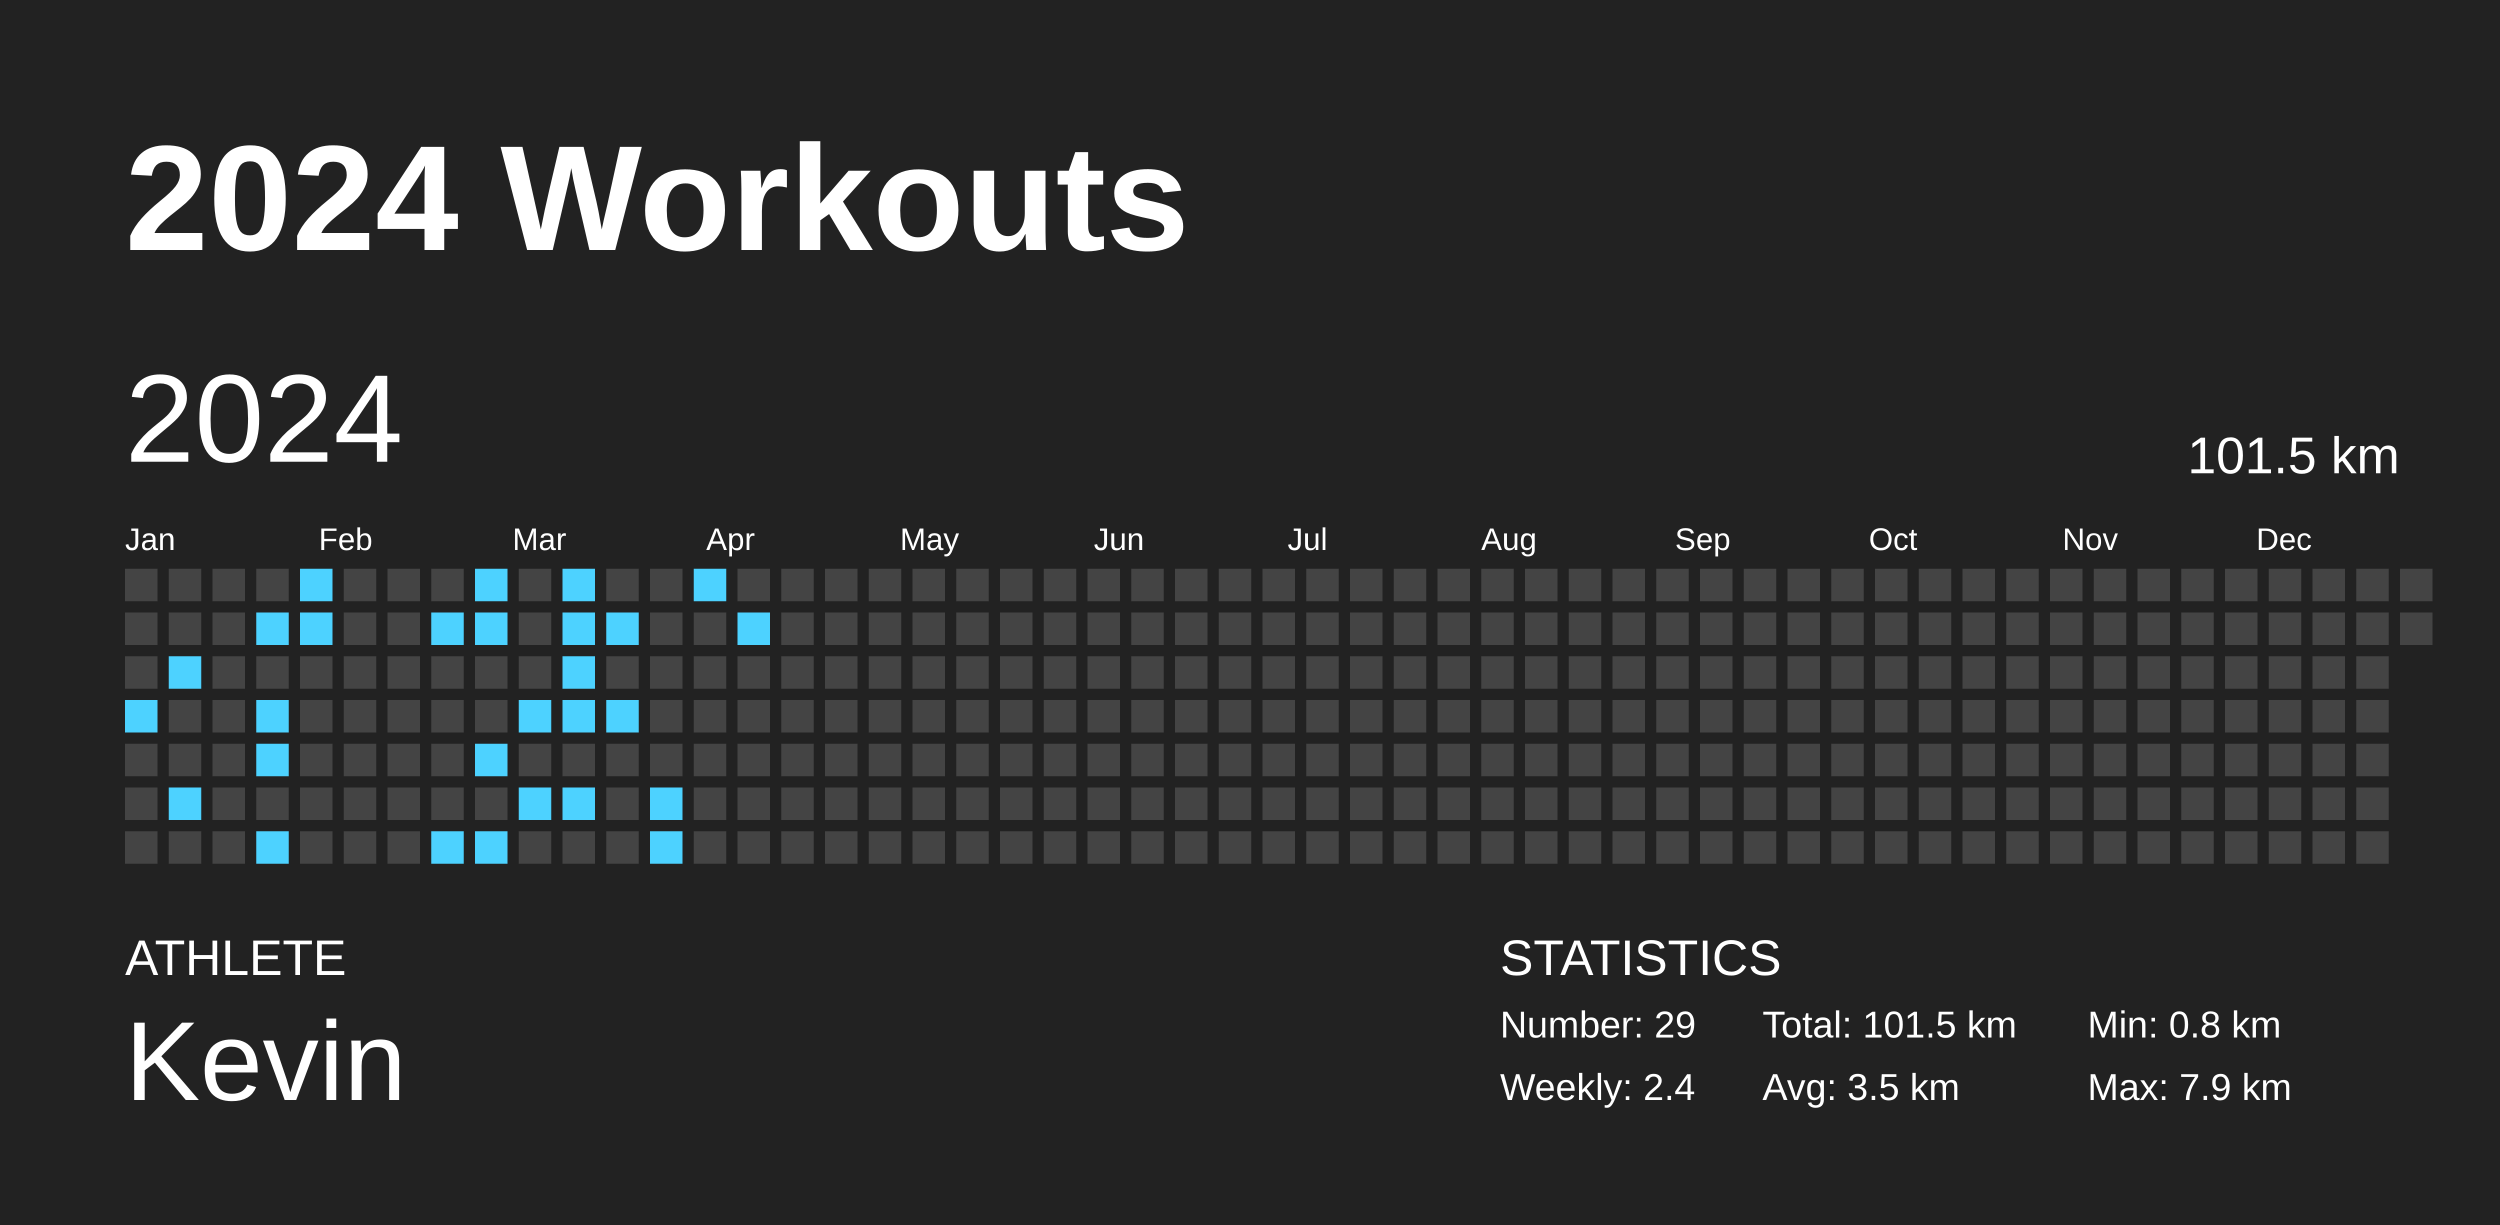
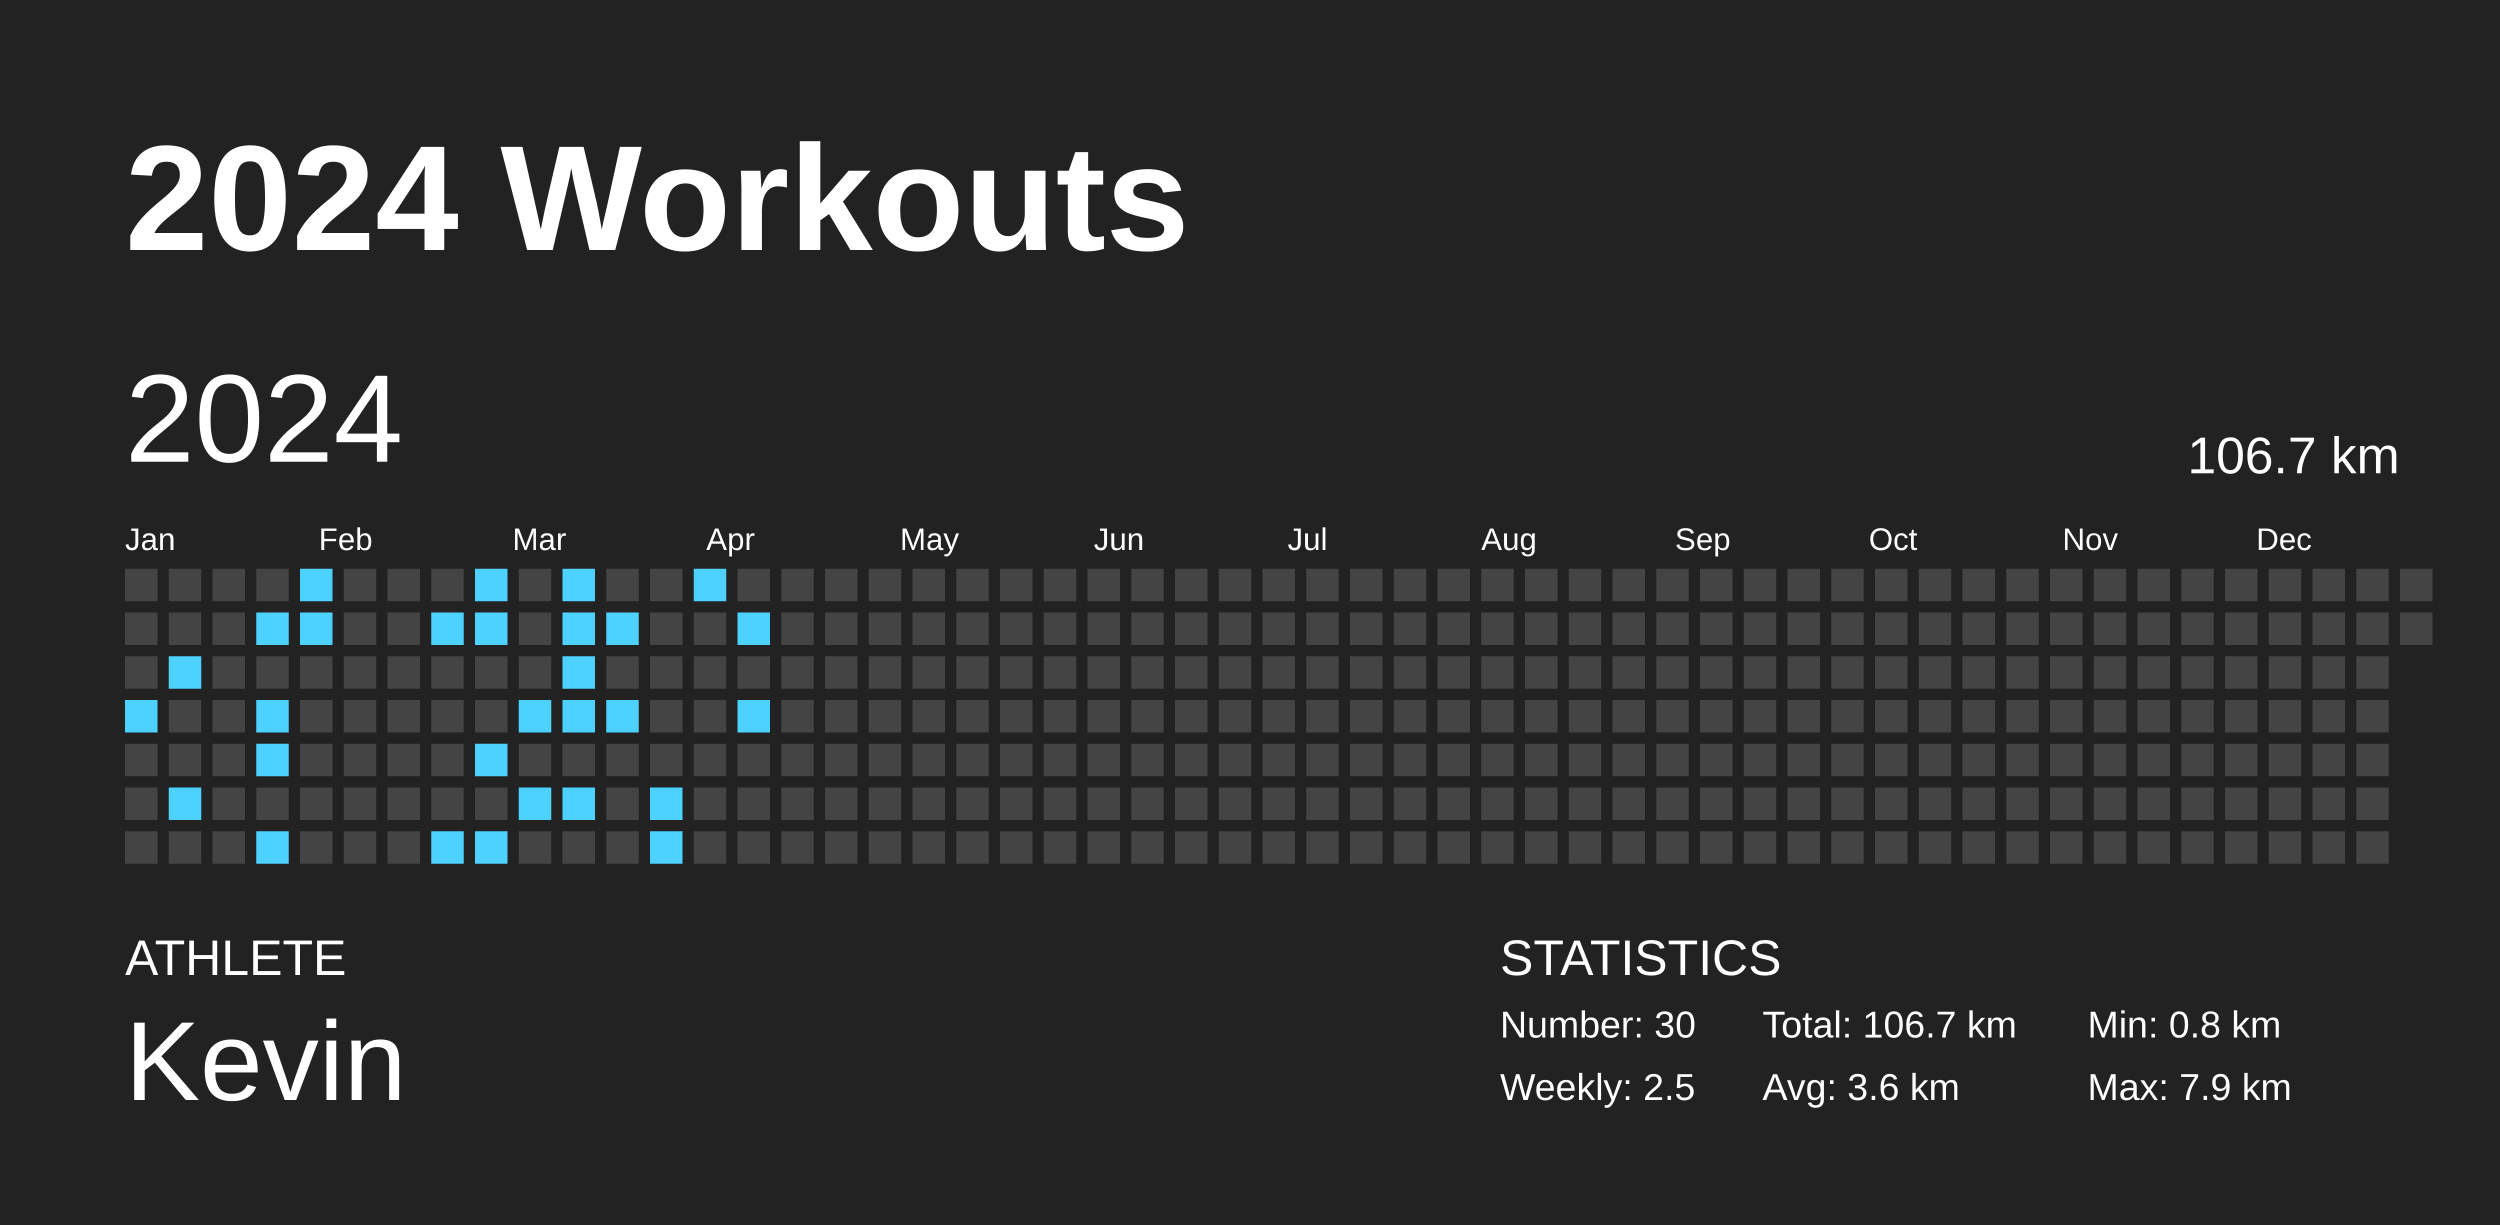
<svg xmlns="http://www.w3.org/2000/svg" baseProfile="full" height="98mm" version="1.1" viewBox="0,0,200,98" width="200mm">
  <defs />
  <rect fill="#222222" height="98" width="200" x="0" y="0" />
  <text fill="#FFFFFF" style="font-size:12px; font-family:Arial; font-weight:bold;" x="10" y="20">2024 Workouts</text>
  <text fill="#FFFFFF" style="font-size:4px; font-family:Arial" x="10" y="78">ATHLETE</text>
  <text fill="#FFFFFF" style="font-size:9px; font-family:Arial" x="10" y="88">Kevin</text>
  <text fill="#FFFFFF" style="font-size:4px; font-family:Arial" x="120" y="78">STATISTICS</text>
-   <text fill="#FFFFFF" style="font-size:3px; font-family:Arial" x="120" y="83">Number: 29</text>
-   <text fill="#FFFFFF" style="font-size:3px; font-family:Arial" x="120" y="88">Weekly: 2.4</text>
-   <text fill="#FFFFFF" style="font-size:3px; font-family:Arial" x="141" y="83">Total: 101.5 km</text>
-   <text fill="#FFFFFF" style="font-size:3px; font-family:Arial" x="141" y="88">Avg: 3.5 km</text>
+   <text fill="#FFFFFF" style="font-size:3px; font-family:Arial" x="120" y="83">Number: 30</text>
+   <text fill="#FFFFFF" style="font-size:3px; font-family:Arial" x="120" y="88">Weekly: 2.5</text>
+   <text fill="#FFFFFF" style="font-size:3px; font-family:Arial" x="141" y="83">Total: 106.7 km</text>
+   <text fill="#FFFFFF" style="font-size:3px; font-family:Arial" x="141" y="88">Avg: 3.6 km</text>
  <text fill="#FFFFFF" style="font-size:3px; font-family:Arial" x="167" y="83">Min: 0.8 km</text>
  <text fill="#FFFFFF" style="font-size:3px; font-family:Arial" x="167" y="88">Max: 7.9 km</text>
  <text dominant-baseline="hanging" fill="#FFFFFF" style="font-size:10.0px; font-family:Arial;" x="10" y="30">2024</text>
-   <text dominant-baseline="hanging" fill="#FFFFFF" style="font-size:4.125px; font-family:Arial;" x="175" y="35">101.5 km</text>
+   <text dominant-baseline="hanging" fill="#FFFFFF" style="font-size:4.125px; font-family:Arial;" x="175" y="35">106.7 km</text>
  <text fill="#FFFFFF" style="font-size:2.5px; font-family:Arial" x="10.0" y="44">Jan</text>
  <text fill="#FFFFFF" style="font-size:2.5px; font-family:Arial" x="25.5" y="44">Feb</text>
  <text fill="#FFFFFF" style="font-size:2.5px; font-family:Arial" x="41.0" y="44">Mar</text>
  <text fill="#FFFFFF" style="font-size:2.5px; font-family:Arial" x="56.5" y="44">Apr</text>
  <text fill="#FFFFFF" style="font-size:2.5px; font-family:Arial" x="72.0" y="44">May</text>
  <text fill="#FFFFFF" style="font-size:2.5px; font-family:Arial" x="87.5" y="44">Jun</text>
  <text fill="#FFFFFF" style="font-size:2.5px; font-family:Arial" x="103.0" y="44">Jul</text>
  <text fill="#FFFFFF" style="font-size:2.5px; font-family:Arial" x="118.5" y="44">Aug</text>
  <text fill="#FFFFFF" style="font-size:2.5px; font-family:Arial" x="134.0" y="44">Sep</text>
  <text fill="#FFFFFF" style="font-size:2.5px; font-family:Arial" x="149.5" y="44">Oct</text>
  <text fill="#FFFFFF" style="font-size:2.5px; font-family:Arial" x="165.0" y="44">Nov</text>
  <text fill="#FFFFFF" style="font-size:2.5px; font-family:Arial" x="180.5" y="44">Dec</text>
  <rect fill="#444444" height="2.6" width="2.6" x="10.0" y="45.5" />
  <rect fill="#444444" height="2.6" width="2.6" x="10.0" y="49.0" />
  <rect fill="#444444" height="2.6" width="2.6" x="10.0" y="52.5" />
  <rect fill="#4dd2ff" height="2.6" width="2.6" x="10.0" y="56.0" />
  <rect fill="#444444" height="2.6" width="2.6" x="10.0" y="59.5" />
  <rect fill="#444444" height="2.6" width="2.6" x="10.0" y="63.0" />
  <rect fill="#444444" height="2.6" width="2.6" x="10.0" y="66.5" />
  <rect fill="#444444" height="2.6" width="2.6" x="13.5" y="45.5" />
  <rect fill="#444444" height="2.6" width="2.6" x="13.5" y="49.0" />
  <rect fill="#4dd2ff" height="2.6" width="2.6" x="13.5" y="52.5" />
  <rect fill="#444444" height="2.6" width="2.6" x="13.5" y="56.0" />
  <rect fill="#444444" height="2.6" width="2.6" x="13.5" y="59.5" />
  <rect fill="#4dd2ff" height="2.6" width="2.6" x="13.5" y="63.0" />
  <rect fill="#444444" height="2.6" width="2.6" x="13.5" y="66.5" />
  <rect fill="#444444" height="2.6" width="2.6" x="17.0" y="45.5" />
  <rect fill="#444444" height="2.6" width="2.6" x="17.0" y="49.0" />
  <rect fill="#444444" height="2.6" width="2.6" x="17.0" y="52.5" />
  <rect fill="#444444" height="2.6" width="2.6" x="17.0" y="56.0" />
  <rect fill="#444444" height="2.6" width="2.6" x="17.0" y="59.5" />
  <rect fill="#444444" height="2.6" width="2.6" x="17.0" y="63.0" />
  <rect fill="#444444" height="2.6" width="2.6" x="17.0" y="66.5" />
  <rect fill="#444444" height="2.6" width="2.6" x="20.5" y="45.5" />
  <rect fill="#4dd2ff" height="2.6" width="2.6" x="20.5" y="49.0" />
  <rect fill="#444444" height="2.6" width="2.6" x="20.5" y="52.5" />
  <rect fill="#4dd2ff" height="2.6" width="2.6" x="20.5" y="56.0" />
  <rect fill="#4dd2ff" height="2.6" width="2.6" x="20.5" y="59.5" />
  <rect fill="#444444" height="2.6" width="2.6" x="20.5" y="63.0" />
  <rect fill="#4dd2ff" height="2.6" width="2.6" x="20.5" y="66.5" />
  <rect fill="#4dd2ff" height="2.6" width="2.6" x="24.0" y="45.5" />
  <rect fill="#4dd2ff" height="2.6" width="2.6" x="24.0" y="49.0" />
  <rect fill="#444444" height="2.6" width="2.6" x="24.0" y="52.5" />
  <rect fill="#444444" height="2.6" width="2.6" x="24.0" y="56.0" />
  <rect fill="#444444" height="2.6" width="2.6" x="24.0" y="59.5" />
  <rect fill="#444444" height="2.6" width="2.6" x="24.0" y="63.0" />
  <rect fill="#444444" height="2.6" width="2.6" x="24.0" y="66.5" />
  <rect fill="#444444" height="2.6" width="2.6" x="27.5" y="45.5" />
  <rect fill="#444444" height="2.6" width="2.6" x="27.5" y="49.0" />
  <rect fill="#444444" height="2.6" width="2.6" x="27.5" y="52.5" />
  <rect fill="#444444" height="2.6" width="2.6" x="27.5" y="56.0" />
  <rect fill="#444444" height="2.6" width="2.6" x="27.5" y="59.5" />
  <rect fill="#444444" height="2.6" width="2.6" x="27.5" y="63.0" />
  <rect fill="#444444" height="2.6" width="2.6" x="27.5" y="66.5" />
  <rect fill="#444444" height="2.6" width="2.6" x="31.0" y="45.5" />
  <rect fill="#444444" height="2.6" width="2.6" x="31.0" y="49.0" />
  <rect fill="#444444" height="2.6" width="2.6" x="31.0" y="52.5" />
  <rect fill="#444444" height="2.6" width="2.6" x="31.0" y="56.0" />
  <rect fill="#444444" height="2.6" width="2.6" x="31.0" y="59.5" />
  <rect fill="#444444" height="2.6" width="2.6" x="31.0" y="63.0" />
  <rect fill="#444444" height="2.6" width="2.6" x="31.0" y="66.5" />
  <rect fill="#444444" height="2.6" width="2.6" x="34.5" y="45.5" />
  <rect fill="#4dd2ff" height="2.6" width="2.6" x="34.5" y="49.0" />
  <rect fill="#444444" height="2.6" width="2.6" x="34.5" y="52.5" />
  <rect fill="#444444" height="2.6" width="2.6" x="34.5" y="56.0" />
  <rect fill="#444444" height="2.6" width="2.6" x="34.5" y="59.5" />
  <rect fill="#444444" height="2.6" width="2.6" x="34.5" y="63.0" />
  <rect fill="#4dd2ff" height="2.6" width="2.6" x="34.5" y="66.5" />
  <rect fill="#4dd2ff" height="2.6" width="2.6" x="38.0" y="45.5" />
  <rect fill="#4dd2ff" height="2.6" width="2.6" x="38.0" y="49.0" />
  <rect fill="#444444" height="2.6" width="2.6" x="38.0" y="52.5" />
  <rect fill="#444444" height="2.6" width="2.6" x="38.0" y="56.0" />
  <rect fill="#4dd2ff" height="2.6" width="2.6" x="38.0" y="59.5" />
  <rect fill="#444444" height="2.6" width="2.6" x="38.0" y="63.0" />
  <rect fill="#4dd2ff" height="2.6" width="2.6" x="38.0" y="66.5" />
  <rect fill="#444444" height="2.6" width="2.6" x="41.5" y="45.5" />
  <rect fill="#444444" height="2.6" width="2.6" x="41.5" y="49.0" />
  <rect fill="#444444" height="2.6" width="2.6" x="41.5" y="52.5" />
  <rect fill="#4dd2ff" height="2.6" width="2.6" x="41.5" y="56.0" />
  <rect fill="#444444" height="2.6" width="2.6" x="41.5" y="59.5" />
  <rect fill="#4dd2ff" height="2.6" width="2.6" x="41.5" y="63.0" />
  <rect fill="#444444" height="2.6" width="2.6" x="41.5" y="66.5" />
  <rect fill="#4dd2ff" height="2.6" width="2.6" x="45.0" y="45.5" />
  <rect fill="#4dd2ff" height="2.6" width="2.6" x="45.0" y="49.0" />
  <rect fill="#4dd2ff" height="2.6" width="2.6" x="45.0" y="52.5" />
  <rect fill="#4dd2ff" height="2.6" width="2.6" x="45.0" y="56.0" />
  <rect fill="#444444" height="2.6" width="2.6" x="45.0" y="59.5" />
  <rect fill="#4dd2ff" height="2.6" width="2.6" x="45.0" y="63.0" />
  <rect fill="#444444" height="2.6" width="2.6" x="45.0" y="66.5" />
  <rect fill="#444444" height="2.6" width="2.6" x="48.5" y="45.5" />
  <rect fill="#4dd2ff" height="2.6" width="2.6" x="48.5" y="49.0" />
  <rect fill="#444444" height="2.6" width="2.6" x="48.5" y="52.5" />
  <rect fill="#4dd2ff" height="2.6" width="2.6" x="48.5" y="56.0" />
  <rect fill="#444444" height="2.6" width="2.6" x="48.5" y="59.5" />
  <rect fill="#444444" height="2.6" width="2.6" x="48.5" y="63.0" />
  <rect fill="#444444" height="2.6" width="2.6" x="48.5" y="66.5" />
  <rect fill="#444444" height="2.6" width="2.6" x="52.0" y="45.5" />
  <rect fill="#444444" height="2.6" width="2.6" x="52.0" y="49.0" />
  <rect fill="#444444" height="2.6" width="2.6" x="52.0" y="52.5" />
  <rect fill="#444444" height="2.6" width="2.6" x="52.0" y="56.0" />
  <rect fill="#444444" height="2.6" width="2.6" x="52.0" y="59.5" />
  <rect fill="#4dd2ff" height="2.6" width="2.6" x="52.0" y="63.0" />
  <rect fill="#4dd2ff" height="2.6" width="2.6" x="52.0" y="66.5" />
  <rect fill="#4dd2ff" height="2.6" width="2.6" x="55.5" y="45.5" />
  <rect fill="#444444" height="2.6" width="2.6" x="55.5" y="49.0" />
  <rect fill="#444444" height="2.6" width="2.6" x="55.5" y="52.5" />
  <rect fill="#444444" height="2.6" width="2.6" x="55.5" y="56.0" />
  <rect fill="#444444" height="2.6" width="2.6" x="55.5" y="59.5" />
  <rect fill="#444444" height="2.6" width="2.6" x="55.5" y="63.0" />
  <rect fill="#444444" height="2.6" width="2.6" x="55.5" y="66.5" />
  <rect fill="#444444" height="2.6" width="2.6" x="59.0" y="45.5" />
  <rect fill="#4dd2ff" height="2.6" width="2.6" x="59.0" y="49.0" />
  <rect fill="#444444" height="2.6" width="2.6" x="59.0" y="52.5" />
-   <rect fill="#444444" height="2.6" width="2.6" x="59.0" y="56.0" />
+   <rect fill="#4dd2ff" height="2.6" width="2.6" x="59.0" y="56.0" />
  <rect fill="#444444" height="2.6" width="2.6" x="59.0" y="59.5" />
  <rect fill="#444444" height="2.6" width="2.6" x="59.0" y="63.0" />
  <rect fill="#444444" height="2.6" width="2.6" x="59.0" y="66.5" />
  <rect fill="#444444" height="2.6" width="2.6" x="62.5" y="45.5" />
  <rect fill="#444444" height="2.6" width="2.6" x="62.5" y="49.0" />
  <rect fill="#444444" height="2.6" width="2.6" x="62.5" y="52.5" />
  <rect fill="#444444" height="2.6" width="2.6" x="62.5" y="56.0" />
  <rect fill="#444444" height="2.6" width="2.6" x="62.5" y="59.5" />
  <rect fill="#444444" height="2.6" width="2.6" x="62.5" y="63.0" />
  <rect fill="#444444" height="2.6" width="2.6" x="62.5" y="66.5" />
  <rect fill="#444444" height="2.6" width="2.6" x="66.0" y="45.5" />
  <rect fill="#444444" height="2.6" width="2.6" x="66.0" y="49.0" />
  <rect fill="#444444" height="2.6" width="2.6" x="66.0" y="52.5" />
  <rect fill="#444444" height="2.6" width="2.6" x="66.0" y="56.0" />
  <rect fill="#444444" height="2.6" width="2.6" x="66.0" y="59.5" />
  <rect fill="#444444" height="2.6" width="2.6" x="66.0" y="63.0" />
  <rect fill="#444444" height="2.6" width="2.6" x="66.0" y="66.5" />
  <rect fill="#444444" height="2.6" width="2.6" x="69.5" y="45.5" />
  <rect fill="#444444" height="2.6" width="2.6" x="69.5" y="49.0" />
  <rect fill="#444444" height="2.6" width="2.6" x="69.5" y="52.5" />
  <rect fill="#444444" height="2.6" width="2.6" x="69.5" y="56.0" />
  <rect fill="#444444" height="2.6" width="2.6" x="69.5" y="59.5" />
  <rect fill="#444444" height="2.6" width="2.6" x="69.5" y="63.0" />
  <rect fill="#444444" height="2.6" width="2.6" x="69.5" y="66.5" />
  <rect fill="#444444" height="2.6" width="2.6" x="73.0" y="45.5" />
  <rect fill="#444444" height="2.6" width="2.6" x="73.0" y="49.0" />
  <rect fill="#444444" height="2.6" width="2.6" x="73.0" y="52.5" />
  <rect fill="#444444" height="2.6" width="2.6" x="73.0" y="56.0" />
  <rect fill="#444444" height="2.6" width="2.6" x="73.0" y="59.5" />
  <rect fill="#444444" height="2.6" width="2.6" x="73.0" y="63.0" />
  <rect fill="#444444" height="2.6" width="2.6" x="73.0" y="66.5" />
  <rect fill="#444444" height="2.6" width="2.6" x="76.5" y="45.5" />
  <rect fill="#444444" height="2.6" width="2.6" x="76.5" y="49.0" />
  <rect fill="#444444" height="2.6" width="2.6" x="76.5" y="52.5" />
  <rect fill="#444444" height="2.6" width="2.6" x="76.5" y="56.0" />
  <rect fill="#444444" height="2.6" width="2.6" x="76.5" y="59.5" />
  <rect fill="#444444" height="2.6" width="2.6" x="76.5" y="63.0" />
  <rect fill="#444444" height="2.6" width="2.6" x="76.5" y="66.5" />
  <rect fill="#444444" height="2.6" width="2.6" x="80.0" y="45.5" />
  <rect fill="#444444" height="2.6" width="2.6" x="80.0" y="49.0" />
  <rect fill="#444444" height="2.6" width="2.6" x="80.0" y="52.5" />
  <rect fill="#444444" height="2.6" width="2.6" x="80.0" y="56.0" />
  <rect fill="#444444" height="2.6" width="2.6" x="80.0" y="59.5" />
  <rect fill="#444444" height="2.6" width="2.6" x="80.0" y="63.0" />
  <rect fill="#444444" height="2.6" width="2.6" x="80.0" y="66.5" />
  <rect fill="#444444" height="2.6" width="2.6" x="83.5" y="45.5" />
  <rect fill="#444444" height="2.6" width="2.6" x="83.5" y="49.0" />
  <rect fill="#444444" height="2.6" width="2.6" x="83.5" y="52.5" />
  <rect fill="#444444" height="2.6" width="2.6" x="83.5" y="56.0" />
  <rect fill="#444444" height="2.6" width="2.6" x="83.5" y="59.5" />
  <rect fill="#444444" height="2.6" width="2.6" x="83.5" y="63.0" />
  <rect fill="#444444" height="2.6" width="2.6" x="83.5" y="66.5" />
  <rect fill="#444444" height="2.6" width="2.6" x="87.0" y="45.5" />
  <rect fill="#444444" height="2.6" width="2.6" x="87.0" y="49.0" />
  <rect fill="#444444" height="2.6" width="2.6" x="87.0" y="52.5" />
  <rect fill="#444444" height="2.6" width="2.6" x="87.0" y="56.0" />
  <rect fill="#444444" height="2.6" width="2.6" x="87.0" y="59.5" />
  <rect fill="#444444" height="2.6" width="2.6" x="87.0" y="63.0" />
  <rect fill="#444444" height="2.6" width="2.6" x="87.0" y="66.5" />
  <rect fill="#444444" height="2.6" width="2.6" x="90.5" y="45.5" />
  <rect fill="#444444" height="2.6" width="2.6" x="90.5" y="49.0" />
  <rect fill="#444444" height="2.6" width="2.6" x="90.5" y="52.5" />
  <rect fill="#444444" height="2.6" width="2.6" x="90.5" y="56.0" />
  <rect fill="#444444" height="2.6" width="2.6" x="90.5" y="59.5" />
  <rect fill="#444444" height="2.6" width="2.6" x="90.5" y="63.0" />
  <rect fill="#444444" height="2.6" width="2.6" x="90.5" y="66.5" />
  <rect fill="#444444" height="2.6" width="2.6" x="94.0" y="45.5" />
  <rect fill="#444444" height="2.6" width="2.6" x="94.0" y="49.0" />
  <rect fill="#444444" height="2.6" width="2.6" x="94.0" y="52.5" />
  <rect fill="#444444" height="2.6" width="2.6" x="94.0" y="56.0" />
  <rect fill="#444444" height="2.6" width="2.6" x="94.0" y="59.5" />
  <rect fill="#444444" height="2.6" width="2.6" x="94.0" y="63.0" />
  <rect fill="#444444" height="2.6" width="2.6" x="94.0" y="66.5" />
  <rect fill="#444444" height="2.6" width="2.6" x="97.5" y="45.5" />
  <rect fill="#444444" height="2.6" width="2.6" x="97.5" y="49.0" />
  <rect fill="#444444" height="2.6" width="2.6" x="97.5" y="52.5" />
  <rect fill="#444444" height="2.6" width="2.6" x="97.5" y="56.0" />
  <rect fill="#444444" height="2.6" width="2.6" x="97.5" y="59.5" />
  <rect fill="#444444" height="2.6" width="2.6" x="97.5" y="63.0" />
  <rect fill="#444444" height="2.6" width="2.6" x="97.5" y="66.5" />
  <rect fill="#444444" height="2.6" width="2.6" x="101.0" y="45.5" />
  <rect fill="#444444" height="2.6" width="2.6" x="101.0" y="49.0" />
  <rect fill="#444444" height="2.6" width="2.6" x="101.0" y="52.5" />
  <rect fill="#444444" height="2.6" width="2.6" x="101.0" y="56.0" />
  <rect fill="#444444" height="2.6" width="2.6" x="101.0" y="59.5" />
  <rect fill="#444444" height="2.6" width="2.6" x="101.0" y="63.0" />
  <rect fill="#444444" height="2.6" width="2.6" x="101.0" y="66.5" />
  <rect fill="#444444" height="2.6" width="2.6" x="104.5" y="45.5" />
  <rect fill="#444444" height="2.6" width="2.6" x="104.5" y="49.0" />
  <rect fill="#444444" height="2.6" width="2.6" x="104.5" y="52.5" />
  <rect fill="#444444" height="2.6" width="2.6" x="104.5" y="56.0" />
  <rect fill="#444444" height="2.6" width="2.6" x="104.5" y="59.5" />
  <rect fill="#444444" height="2.6" width="2.6" x="104.5" y="63.0" />
  <rect fill="#444444" height="2.6" width="2.6" x="104.5" y="66.5" />
  <rect fill="#444444" height="2.6" width="2.6" x="108.0" y="45.5" />
  <rect fill="#444444" height="2.6" width="2.6" x="108.0" y="49.0" />
  <rect fill="#444444" height="2.6" width="2.6" x="108.0" y="52.5" />
  <rect fill="#444444" height="2.6" width="2.6" x="108.0" y="56.0" />
  <rect fill="#444444" height="2.6" width="2.6" x="108.0" y="59.5" />
  <rect fill="#444444" height="2.6" width="2.6" x="108.0" y="63.0" />
  <rect fill="#444444" height="2.6" width="2.6" x="108.0" y="66.5" />
  <rect fill="#444444" height="2.6" width="2.6" x="111.5" y="45.5" />
  <rect fill="#444444" height="2.6" width="2.6" x="111.5" y="49.0" />
  <rect fill="#444444" height="2.6" width="2.6" x="111.5" y="52.5" />
  <rect fill="#444444" height="2.6" width="2.6" x="111.5" y="56.0" />
  <rect fill="#444444" height="2.6" width="2.6" x="111.5" y="59.5" />
  <rect fill="#444444" height="2.6" width="2.6" x="111.5" y="63.0" />
  <rect fill="#444444" height="2.6" width="2.6" x="111.5" y="66.5" />
  <rect fill="#444444" height="2.6" width="2.6" x="115.0" y="45.5" />
  <rect fill="#444444" height="2.6" width="2.6" x="115.0" y="49.0" />
  <rect fill="#444444" height="2.6" width="2.6" x="115.0" y="52.5" />
  <rect fill="#444444" height="2.6" width="2.6" x="115.0" y="56.0" />
  <rect fill="#444444" height="2.6" width="2.6" x="115.0" y="59.5" />
  <rect fill="#444444" height="2.6" width="2.6" x="115.0" y="63.0" />
  <rect fill="#444444" height="2.6" width="2.6" x="115.0" y="66.5" />
  <rect fill="#444444" height="2.6" width="2.6" x="118.5" y="45.5" />
  <rect fill="#444444" height="2.6" width="2.6" x="118.5" y="49.0" />
  <rect fill="#444444" height="2.6" width="2.6" x="118.5" y="52.5" />
  <rect fill="#444444" height="2.6" width="2.6" x="118.5" y="56.0" />
  <rect fill="#444444" height="2.6" width="2.6" x="118.5" y="59.5" />
  <rect fill="#444444" height="2.6" width="2.6" x="118.5" y="63.0" />
  <rect fill="#444444" height="2.6" width="2.6" x="118.5" y="66.5" />
  <rect fill="#444444" height="2.6" width="2.6" x="122.0" y="45.5" />
  <rect fill="#444444" height="2.6" width="2.6" x="122.0" y="49.0" />
  <rect fill="#444444" height="2.6" width="2.6" x="122.0" y="52.5" />
  <rect fill="#444444" height="2.6" width="2.6" x="122.0" y="56.0" />
  <rect fill="#444444" height="2.6" width="2.6" x="122.0" y="59.5" />
  <rect fill="#444444" height="2.6" width="2.6" x="122.0" y="63.0" />
  <rect fill="#444444" height="2.6" width="2.6" x="122.0" y="66.5" />
  <rect fill="#444444" height="2.6" width="2.6" x="125.5" y="45.5" />
  <rect fill="#444444" height="2.6" width="2.6" x="125.5" y="49.0" />
  <rect fill="#444444" height="2.6" width="2.6" x="125.5" y="52.5" />
  <rect fill="#444444" height="2.6" width="2.6" x="125.5" y="56.0" />
  <rect fill="#444444" height="2.6" width="2.6" x="125.5" y="59.5" />
  <rect fill="#444444" height="2.6" width="2.6" x="125.5" y="63.0" />
  <rect fill="#444444" height="2.6" width="2.6" x="125.5" y="66.5" />
  <rect fill="#444444" height="2.6" width="2.6" x="129.0" y="45.5" />
  <rect fill="#444444" height="2.6" width="2.6" x="129.0" y="49.0" />
  <rect fill="#444444" height="2.6" width="2.6" x="129.0" y="52.5" />
  <rect fill="#444444" height="2.6" width="2.6" x="129.0" y="56.0" />
  <rect fill="#444444" height="2.6" width="2.6" x="129.0" y="59.5" />
  <rect fill="#444444" height="2.6" width="2.6" x="129.0" y="63.0" />
  <rect fill="#444444" height="2.6" width="2.6" x="129.0" y="66.5" />
  <rect fill="#444444" height="2.6" width="2.6" x="132.5" y="45.5" />
  <rect fill="#444444" height="2.6" width="2.6" x="132.5" y="49.0" />
  <rect fill="#444444" height="2.6" width="2.6" x="132.5" y="52.5" />
  <rect fill="#444444" height="2.6" width="2.6" x="132.5" y="56.0" />
  <rect fill="#444444" height="2.6" width="2.6" x="132.5" y="59.5" />
  <rect fill="#444444" height="2.6" width="2.6" x="132.5" y="63.0" />
  <rect fill="#444444" height="2.6" width="2.6" x="132.5" y="66.5" />
  <rect fill="#444444" height="2.6" width="2.6" x="136.0" y="45.5" />
  <rect fill="#444444" height="2.6" width="2.6" x="136.0" y="49.0" />
  <rect fill="#444444" height="2.6" width="2.6" x="136.0" y="52.5" />
  <rect fill="#444444" height="2.6" width="2.6" x="136.0" y="56.0" />
  <rect fill="#444444" height="2.6" width="2.6" x="136.0" y="59.5" />
  <rect fill="#444444" height="2.6" width="2.6" x="136.0" y="63.0" />
  <rect fill="#444444" height="2.6" width="2.6" x="136.0" y="66.5" />
  <rect fill="#444444" height="2.6" width="2.6" x="139.5" y="45.5" />
  <rect fill="#444444" height="2.6" width="2.6" x="139.5" y="49.0" />
  <rect fill="#444444" height="2.6" width="2.6" x="139.5" y="52.5" />
  <rect fill="#444444" height="2.6" width="2.6" x="139.5" y="56.0" />
  <rect fill="#444444" height="2.6" width="2.6" x="139.5" y="59.5" />
  <rect fill="#444444" height="2.6" width="2.6" x="139.5" y="63.0" />
  <rect fill="#444444" height="2.6" width="2.6" x="139.5" y="66.5" />
  <rect fill="#444444" height="2.6" width="2.6" x="143.0" y="45.5" />
  <rect fill="#444444" height="2.6" width="2.6" x="143.0" y="49.0" />
  <rect fill="#444444" height="2.6" width="2.6" x="143.0" y="52.5" />
  <rect fill="#444444" height="2.6" width="2.6" x="143.0" y="56.0" />
  <rect fill="#444444" height="2.6" width="2.6" x="143.0" y="59.5" />
  <rect fill="#444444" height="2.6" width="2.6" x="143.0" y="63.0" />
  <rect fill="#444444" height="2.6" width="2.6" x="143.0" y="66.5" />
  <rect fill="#444444" height="2.6" width="2.6" x="146.5" y="45.5" />
  <rect fill="#444444" height="2.6" width="2.6" x="146.5" y="49.0" />
  <rect fill="#444444" height="2.6" width="2.6" x="146.5" y="52.5" />
  <rect fill="#444444" height="2.6" width="2.6" x="146.5" y="56.0" />
  <rect fill="#444444" height="2.6" width="2.6" x="146.5" y="59.5" />
  <rect fill="#444444" height="2.6" width="2.6" x="146.5" y="63.0" />
  <rect fill="#444444" height="2.6" width="2.6" x="146.5" y="66.5" />
  <rect fill="#444444" height="2.6" width="2.6" x="150.0" y="45.5" />
  <rect fill="#444444" height="2.6" width="2.6" x="150.0" y="49.0" />
  <rect fill="#444444" height="2.6" width="2.6" x="150.0" y="52.5" />
  <rect fill="#444444" height="2.6" width="2.6" x="150.0" y="56.0" />
  <rect fill="#444444" height="2.6" width="2.6" x="150.0" y="59.5" />
  <rect fill="#444444" height="2.6" width="2.6" x="150.0" y="63.0" />
  <rect fill="#444444" height="2.6" width="2.6" x="150.0" y="66.5" />
  <rect fill="#444444" height="2.6" width="2.6" x="153.5" y="45.5" />
  <rect fill="#444444" height="2.6" width="2.6" x="153.5" y="49.0" />
  <rect fill="#444444" height="2.6" width="2.6" x="153.5" y="52.5" />
  <rect fill="#444444" height="2.6" width="2.6" x="153.5" y="56.0" />
  <rect fill="#444444" height="2.6" width="2.6" x="153.5" y="59.5" />
  <rect fill="#444444" height="2.6" width="2.6" x="153.5" y="63.0" />
  <rect fill="#444444" height="2.6" width="2.6" x="153.5" y="66.5" />
  <rect fill="#444444" height="2.6" width="2.6" x="157.0" y="45.5" />
  <rect fill="#444444" height="2.6" width="2.6" x="157.0" y="49.0" />
  <rect fill="#444444" height="2.6" width="2.6" x="157.0" y="52.5" />
  <rect fill="#444444" height="2.6" width="2.6" x="157.0" y="56.0" />
  <rect fill="#444444" height="2.6" width="2.6" x="157.0" y="59.5" />
  <rect fill="#444444" height="2.6" width="2.6" x="157.0" y="63.0" />
  <rect fill="#444444" height="2.6" width="2.6" x="157.0" y="66.5" />
  <rect fill="#444444" height="2.6" width="2.6" x="160.5" y="45.5" />
  <rect fill="#444444" height="2.6" width="2.6" x="160.5" y="49.0" />
  <rect fill="#444444" height="2.6" width="2.6" x="160.5" y="52.5" />
  <rect fill="#444444" height="2.6" width="2.6" x="160.5" y="56.0" />
  <rect fill="#444444" height="2.6" width="2.6" x="160.5" y="59.5" />
  <rect fill="#444444" height="2.6" width="2.6" x="160.5" y="63.0" />
  <rect fill="#444444" height="2.6" width="2.6" x="160.5" y="66.5" />
  <rect fill="#444444" height="2.6" width="2.6" x="164.0" y="45.5" />
  <rect fill="#444444" height="2.6" width="2.6" x="164.0" y="49.0" />
  <rect fill="#444444" height="2.6" width="2.6" x="164.0" y="52.5" />
  <rect fill="#444444" height="2.6" width="2.6" x="164.0" y="56.0" />
  <rect fill="#444444" height="2.6" width="2.6" x="164.0" y="59.5" />
  <rect fill="#444444" height="2.6" width="2.6" x="164.0" y="63.0" />
  <rect fill="#444444" height="2.6" width="2.6" x="164.0" y="66.5" />
  <rect fill="#444444" height="2.6" width="2.6" x="167.5" y="45.5" />
  <rect fill="#444444" height="2.6" width="2.6" x="167.5" y="49.0" />
  <rect fill="#444444" height="2.6" width="2.6" x="167.5" y="52.5" />
  <rect fill="#444444" height="2.6" width="2.6" x="167.5" y="56.0" />
  <rect fill="#444444" height="2.6" width="2.6" x="167.5" y="59.5" />
  <rect fill="#444444" height="2.6" width="2.6" x="167.5" y="63.0" />
  <rect fill="#444444" height="2.6" width="2.6" x="167.5" y="66.5" />
  <rect fill="#444444" height="2.6" width="2.6" x="171.0" y="45.5" />
  <rect fill="#444444" height="2.6" width="2.6" x="171.0" y="49.0" />
  <rect fill="#444444" height="2.6" width="2.6" x="171.0" y="52.5" />
  <rect fill="#444444" height="2.6" width="2.6" x="171.0" y="56.0" />
  <rect fill="#444444" height="2.6" width="2.6" x="171.0" y="59.5" />
  <rect fill="#444444" height="2.6" width="2.6" x="171.0" y="63.0" />
  <rect fill="#444444" height="2.6" width="2.6" x="171.0" y="66.5" />
  <rect fill="#444444" height="2.6" width="2.6" x="174.5" y="45.5" />
  <rect fill="#444444" height="2.6" width="2.6" x="174.5" y="49.0" />
  <rect fill="#444444" height="2.6" width="2.6" x="174.5" y="52.5" />
  <rect fill="#444444" height="2.6" width="2.6" x="174.5" y="56.0" />
  <rect fill="#444444" height="2.6" width="2.6" x="174.5" y="59.5" />
  <rect fill="#444444" height="2.6" width="2.6" x="174.5" y="63.0" />
  <rect fill="#444444" height="2.6" width="2.6" x="174.5" y="66.5" />
  <rect fill="#444444" height="2.6" width="2.6" x="178.0" y="45.5" />
  <rect fill="#444444" height="2.6" width="2.6" x="178.0" y="49.0" />
  <rect fill="#444444" height="2.6" width="2.6" x="178.0" y="52.5" />
  <rect fill="#444444" height="2.6" width="2.6" x="178.0" y="56.0" />
  <rect fill="#444444" height="2.6" width="2.6" x="178.0" y="59.5" />
  <rect fill="#444444" height="2.6" width="2.6" x="178.0" y="63.0" />
  <rect fill="#444444" height="2.6" width="2.6" x="178.0" y="66.5" />
  <rect fill="#444444" height="2.6" width="2.6" x="181.5" y="45.5" />
  <rect fill="#444444" height="2.6" width="2.6" x="181.5" y="49.0" />
  <rect fill="#444444" height="2.6" width="2.6" x="181.5" y="52.5" />
  <rect fill="#444444" height="2.6" width="2.6" x="181.5" y="56.0" />
  <rect fill="#444444" height="2.6" width="2.6" x="181.5" y="59.5" />
  <rect fill="#444444" height="2.6" width="2.6" x="181.5" y="63.0" />
  <rect fill="#444444" height="2.6" width="2.6" x="181.5" y="66.5" />
  <rect fill="#444444" height="2.6" width="2.6" x="185.0" y="45.5" />
  <rect fill="#444444" height="2.6" width="2.6" x="185.0" y="49.0" />
  <rect fill="#444444" height="2.6" width="2.6" x="185.0" y="52.5" />
  <rect fill="#444444" height="2.6" width="2.6" x="185.0" y="56.0" />
  <rect fill="#444444" height="2.6" width="2.6" x="185.0" y="59.5" />
  <rect fill="#444444" height="2.6" width="2.6" x="185.0" y="63.0" />
  <rect fill="#444444" height="2.6" width="2.6" x="185.0" y="66.5" />
  <rect fill="#444444" height="2.6" width="2.6" x="188.5" y="45.5" />
  <rect fill="#444444" height="2.6" width="2.6" x="188.5" y="49.0" />
  <rect fill="#444444" height="2.6" width="2.6" x="188.5" y="52.5" />
  <rect fill="#444444" height="2.6" width="2.6" x="188.5" y="56.0" />
  <rect fill="#444444" height="2.6" width="2.6" x="188.5" y="59.5" />
  <rect fill="#444444" height="2.6" width="2.6" x="188.5" y="63.0" />
  <rect fill="#444444" height="2.6" width="2.6" x="188.5" y="66.5" />
  <rect fill="#444444" height="2.6" width="2.6" x="192.0" y="45.5" />
  <rect fill="#444444" height="2.6" width="2.6" x="192.0" y="49.0" />
</svg>
